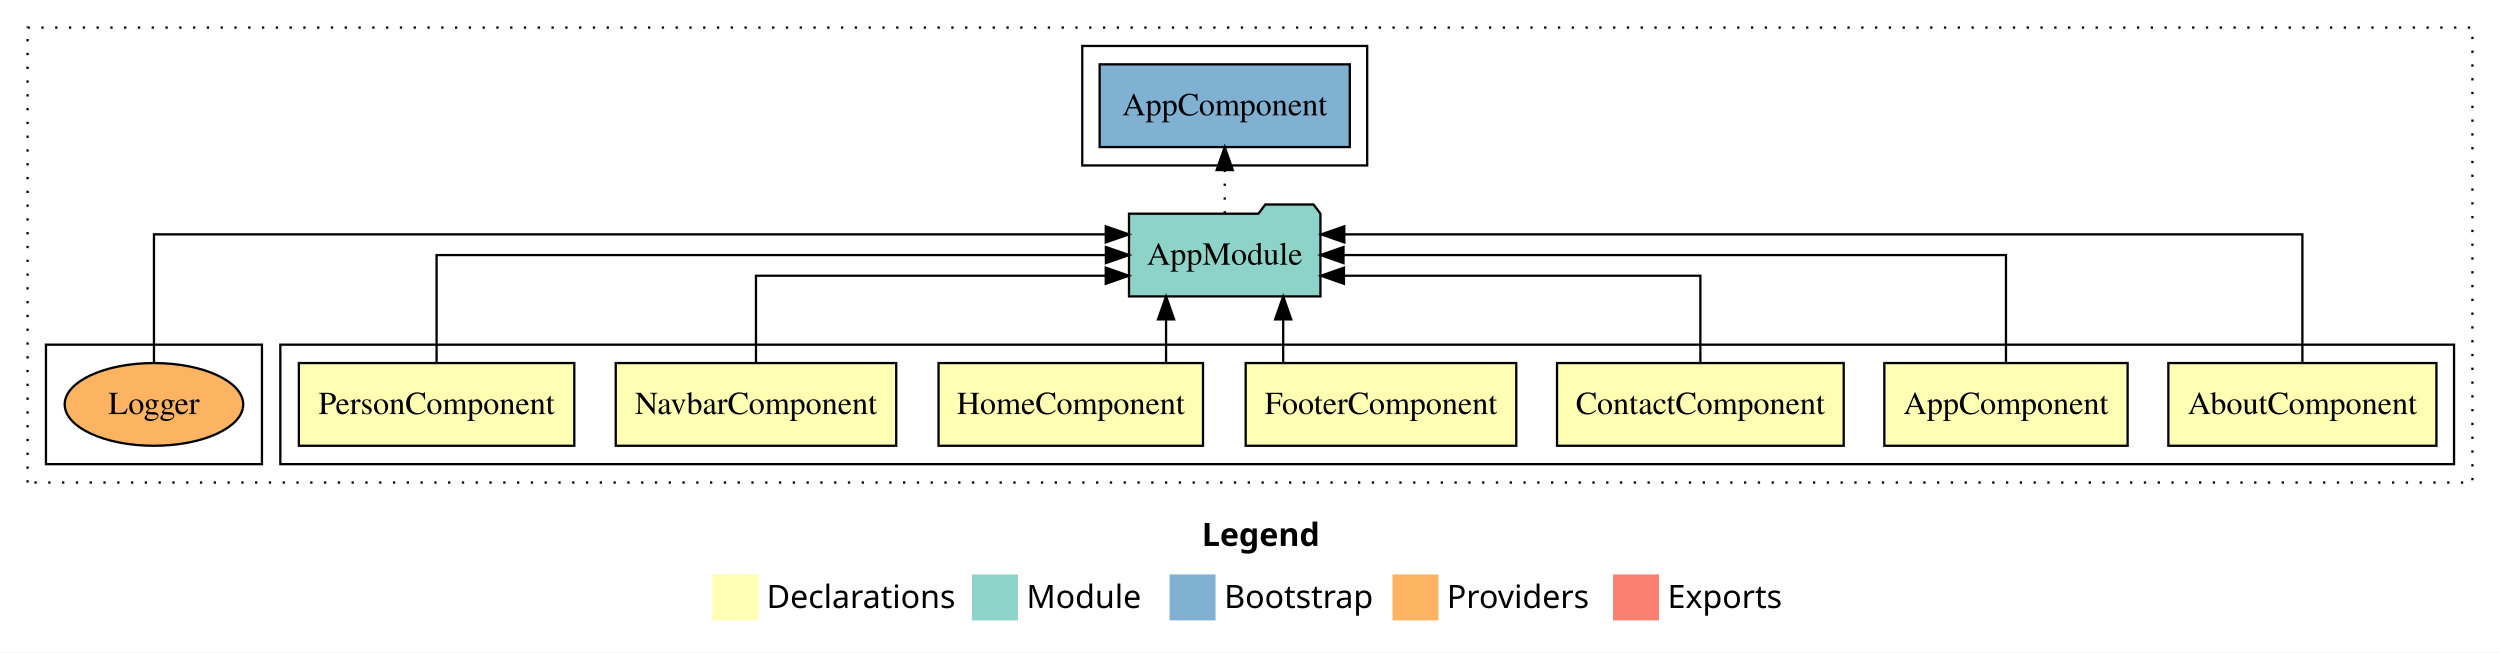
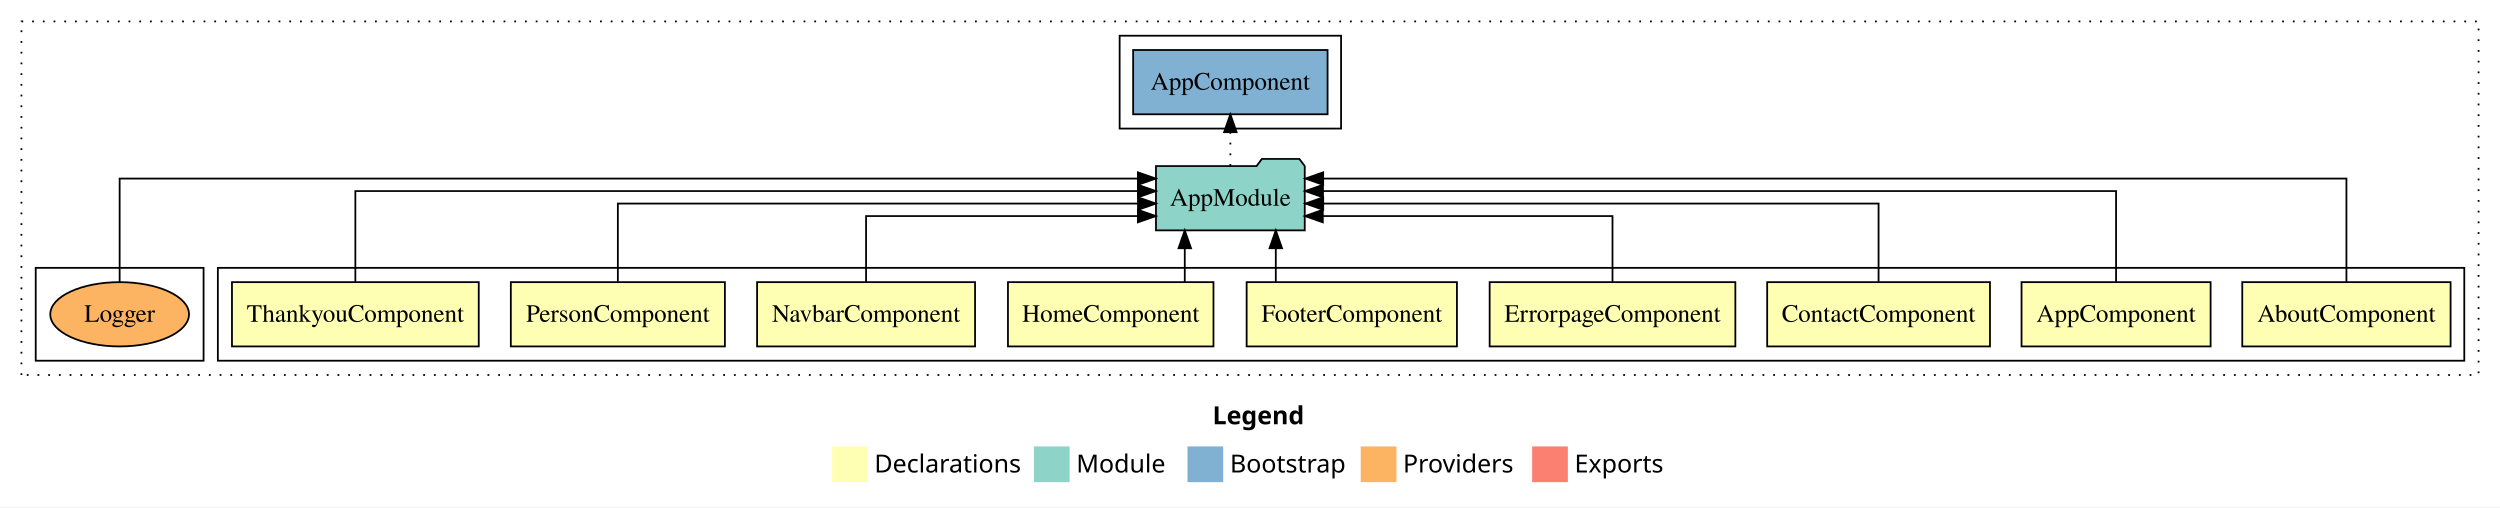
- <svg xmlns="http://www.w3.org/2000/svg" width="1088pt" height="284pt" viewBox="0.00 0.00 1088.00 284.00">
+ <svg xmlns="http://www.w3.org/2000/svg" width="1400pt" height="284pt" viewBox="0.00 0.00 1400.00 284.00">
  <g id="graph0" class="graph" transform="scale(1 1) rotate(0) translate(4 280)">
-     <polygon fill="#ffffff" stroke="transparent" points="-4,4 -4,-280 1084,-280 1084,4 -4,4" />
-     <text text-anchor="start" x="519.009" y="-42.4" font-family="sans-serif" font-weight="bold" font-size="14.00" fill="#000000">Legend</text>
-     <polygon fill="#ffffb3" stroke="transparent" points="306,-10 306,-30 326,-30 326,-10 306,-10" />
-     <text text-anchor="start" x="329.629" y="-15.4" font-family="sans-serif" font-size="14.00" fill="#000000">  Declarations</text>
-     <polygon fill="#8dd3c7" stroke="transparent" points="419,-10 419,-30 439,-30 439,-10 419,-10" />
-     <text text-anchor="start" x="442.725" y="-15.4" font-family="sans-serif" font-size="14.00" fill="#000000">  Module</text>
-     <polygon fill="#80b1d3" stroke="transparent" points="505,-10 505,-30 525,-30 525,-10 505,-10" />
-     <text text-anchor="start" x="528.781" y="-15.4" font-family="sans-serif" font-size="14.00" fill="#000000">  Bootstrap</text>
-     <polygon fill="#fdb462" stroke="transparent" points="602,-10 602,-30 622,-30 622,-10 602,-10" />
-     <text text-anchor="start" x="625.673" y="-15.4" font-family="sans-serif" font-size="14.00" fill="#000000">  Providers</text>
-     <polygon fill="#fb8072" stroke="transparent" points="698,-10 698,-30 718,-30 718,-10 698,-10" />
-     <text text-anchor="start" x="721.726" y="-15.4" font-family="sans-serif" font-size="14.00" fill="#000000">  Exports</text>
+     <polygon fill="#ffffff" stroke="transparent" points="-4,4 -4,-280 1396,-280 1396,4 -4,4" />
+     <text text-anchor="start" x="675.009" y="-42.4" font-family="sans-serif" font-weight="bold" font-size="14.00" fill="#000000">Legend</text>
+     <polygon fill="#ffffb3" stroke="transparent" points="462,-10 462,-30 482,-30 482,-10 462,-10" />
+     <text text-anchor="start" x="485.629" y="-15.4" font-family="sans-serif" font-size="14.00" fill="#000000">  Declarations</text>
+     <polygon fill="#8dd3c7" stroke="transparent" points="575,-10 575,-30 595,-30 595,-10 575,-10" />
+     <text text-anchor="start" x="598.725" y="-15.4" font-family="sans-serif" font-size="14.00" fill="#000000">  Module</text>
+     <polygon fill="#80b1d3" stroke="transparent" points="661,-10 661,-30 681,-30 681,-10 661,-10" />
+     <text text-anchor="start" x="684.781" y="-15.4" font-family="sans-serif" font-size="14.00" fill="#000000">  Bootstrap</text>
+     <polygon fill="#fdb462" stroke="transparent" points="758,-10 758,-30 778,-30 778,-10 758,-10" />
+     <text text-anchor="start" x="781.673" y="-15.4" font-family="sans-serif" font-size="14.00" fill="#000000">  Providers</text>
+     <polygon fill="#fb8072" stroke="transparent" points="854,-10 854,-30 874,-30 874,-10 854,-10" />
+     <text text-anchor="start" x="877.726" y="-15.4" font-family="sans-serif" font-size="14.00" fill="#000000">  Exports</text>
    <g id="clust1" class="cluster">
-       <polygon fill="none" stroke="#000000" stroke-dasharray="1,5" points="8,-70 8,-268 1072,-268 1072,-70 8,-70" />
+       <polygon fill="none" stroke="#000000" stroke-dasharray="1,5" points="8,-70 8,-268 1384,-268 1384,-70 8,-70" />
    </g>
    <g id="clust2" class="cluster">
-       <polygon fill="none" stroke="#000000" points="118,-78 118,-130 1064,-130 1064,-78 118,-78" />
+       <polygon fill="none" stroke="#000000" points="118,-78 118,-130 1376,-130 1376,-78 118,-78" />
    </g>
-     <g id="clust12" class="cluster">
-       <polygon fill="none" stroke="#000000" points="467,-208 467,-260 591,-260 591,-208 467,-208" />
+     <g id="clust14" class="cluster">
+       <polygon fill="none" stroke="#000000" points="623,-208 623,-260 747,-260 747,-208 623,-208" />
    </g>
-     <g id="clust13" class="cluster">
+     <g id="clust15" class="cluster">
      <polygon fill="none" stroke="#000000" points="16,-78 16,-130 110,-130 110,-78 16,-78" />
    </g>
    <g id="node1" class="node">
-       <polygon fill="#ffffb3" stroke="#000000" points="1056.33,-122 939.67,-122 939.67,-86 1056.33,-86 1056.33,-122" />
-       <text text-anchor="middle" x="998" y="-99.8" font-family="Times,serif" font-size="14.00" fill="#000000">AboutComponent</text>
+       <polygon fill="#ffffb3" stroke="#000000" points="1368.33,-122 1251.67,-122 1251.67,-86 1368.33,-86 1368.33,-122" />
+       <text text-anchor="middle" x="1310" y="-99.8" font-family="Times,serif" font-size="14.00" fill="#000000">AboutComponent</text>
+     </g>
+     <g id="node10" class="node">
+       <polygon fill="#8dd3c7" stroke="#000000" points="726.657,-187 723.657,-191 702.657,-191 699.657,-187 643.343,-187 643.343,-151 726.657,-151 726.657,-187" />
+       <text text-anchor="middle" x="685" y="-164.8" font-family="Times,serif" font-size="14.00" fill="#000000">AppModule</text>
+     </g>
+     <g id="edge1" class="edge">
+       <path fill="none" stroke="#000000" d="M1310,-122.011C1310,-144.485 1310,-180 1310,-180 1310,-180 736.979,-180 736.979,-180" />
+       <polygon fill="#000000" stroke="#000000" points="736.979,-176.5 726.979,-180 736.979,-183.5 736.979,-176.5" />
+     </g>
+     <g id="node2" class="node">
+       <polygon fill="#ffffb3" stroke="#000000" points="1233.94,-122 1128.06,-122 1128.06,-86 1233.94,-86 1233.94,-122" />
+       <text text-anchor="middle" x="1181" y="-99.8" font-family="Times,serif" font-size="14.00" fill="#000000">AppComponent</text>
+     </g>
+     <g id="edge2" class="edge">
+       <path fill="none" stroke="#000000" d="M1181,-122.129C1181,-142.572 1181,-173 1181,-173 1181,-173 736.861,-173 736.861,-173" />
+       <polygon fill="#000000" stroke="#000000" points="736.861,-169.5 726.861,-173 736.861,-176.5 736.861,-169.5" />
+     </g>
+     <g id="node3" class="node">
+       <polygon fill="#ffffb3" stroke="#000000" points="1110.38,-122 985.62,-122 985.62,-86 1110.38,-86 1110.38,-122" />
+       <text text-anchor="middle" x="1048" y="-99.8" font-family="Times,serif" font-size="14.00" fill="#000000">ContactComponent</text>
+     </g>
+     <g id="edge3" class="edge">
+       <path fill="none" stroke="#000000" d="M1048,-122.267C1048,-140.555 1048,-166 1048,-166 1048,-166 736.995,-166 736.995,-166" />
+       <polygon fill="#000000" stroke="#000000" points="736.995,-162.5 726.995,-166 736.995,-169.5 736.995,-162.5" />
+     </g>
+     <g id="node4" class="node">
+       <polygon fill="#ffffb3" stroke="#000000" points="967.796,-122 830.204,-122 830.204,-86 967.796,-86 967.796,-122" />
+       <text text-anchor="middle" x="899" y="-99.8" font-family="Times,serif" font-size="14.00" fill="#000000">ErrorpageComponent</text>
+     </g>
+     <g id="edge4" class="edge">
+       <path fill="none" stroke="#000000" d="M899,-122.009C899,-138.049 899,-159 899,-159 899,-159 736.769,-159 736.769,-159" />
+       <polygon fill="#000000" stroke="#000000" points="736.769,-155.5 726.769,-159 736.769,-162.5 736.769,-155.5" />
+     </g>
+     <g id="node5" class="node">
+       <polygon fill="#ffffb3" stroke="#000000" points="811.881,-122 694.119,-122 694.119,-86 811.881,-86 811.881,-122" />
+       <text text-anchor="middle" x="753" y="-99.8" font-family="Times,serif" font-size="14.00" fill="#000000">FooterComponent</text>
+     </g>
+     <g id="edge5" class="edge">
+       <path fill="none" stroke="#000000" d="M710.444,-122.106C710.444,-122.106 710.444,-140.991 710.444,-140.991" />
+       <polygon fill="#000000" stroke="#000000" points="706.944,-140.991 710.444,-150.991 713.944,-140.991 706.944,-140.991" />
+     </g>
+     <g id="node6" class="node">
+       <polygon fill="#ffffb3" stroke="#000000" points="675.545,-122 560.455,-122 560.455,-86 675.545,-86 675.545,-122" />
+       <text text-anchor="middle" x="618" y="-99.8" font-family="Times,serif" font-size="14.00" fill="#000000">HomeComponent</text>
+     </g>
+     <g id="edge6" class="edge">
+       <path fill="none" stroke="#000000" d="M659.472,-122.106C659.472,-122.106 659.472,-140.991 659.472,-140.991" />
+       <polygon fill="#000000" stroke="#000000" points="655.972,-140.991 659.472,-150.991 662.972,-140.991 655.972,-140.991" />
+     </g>
+     <g id="node7" class="node">
+       <polygon fill="#ffffb3" stroke="#000000" points="542.03,-122 419.97,-122 419.97,-86 542.03,-86 542.03,-122" />
+       <text text-anchor="middle" x="481" y="-99.8" font-family="Times,serif" font-size="14.00" fill="#000000">NavbarComponent</text>
+     </g>
+     <g id="edge7" class="edge">
+       <path fill="none" stroke="#000000" d="M481,-122.009C481,-138.049 481,-159 481,-159 481,-159 633.225,-159 633.225,-159" />
+       <polygon fill="#000000" stroke="#000000" points="633.225,-162.5 643.225,-159 633.225,-155.5 633.225,-162.5" />
    </g>
    <g id="node8" class="node">
-       <polygon fill="#8dd3c7" stroke="#000000" points="570.657,-187 567.657,-191 546.657,-191 543.657,-187 487.343,-187 487.343,-151 570.657,-151 570.657,-187" />
-       <text text-anchor="middle" x="529" y="-164.8" font-family="Times,serif" font-size="14.00" fill="#000000">AppModule</text>
+       <polygon fill="#ffffb3" stroke="#000000" points="401.936,-122 282.064,-122 282.064,-86 401.936,-86 401.936,-122" />
+       <text text-anchor="middle" x="342" y="-99.8" font-family="Times,serif" font-size="14.00" fill="#000000">PersonComponent</text>
    </g>
-     <g id="edge1" class="edge">
-       <path fill="none" stroke="#000000" d="M998,-122.292C998,-144.206 998,-178 998,-178 998,-178 581.033,-178 581.033,-178" />
-       <polygon fill="#000000" stroke="#000000" points="581.033,-174.5 571.033,-178 581.033,-181.5 581.033,-174.5" />
-     </g>
-     <g id="node2" class="node">
-       <polygon fill="#ffffb3" stroke="#000000" points="921.94,-122 816.06,-122 816.06,-86 921.94,-86 921.94,-122" />
-       <text text-anchor="middle" x="869" y="-99.8" font-family="Times,serif" font-size="14.00" fill="#000000">AppComponent</text>
-     </g>
-     <g id="edge2" class="edge">
-       <path fill="none" stroke="#000000" d="M869,-122.106C869,-141.339 869,-169 869,-169 869,-169 580.691,-169 580.691,-169" />
-       <polygon fill="#000000" stroke="#000000" points="580.691,-165.5 570.691,-169 580.691,-172.5 580.691,-165.5" />
-     </g>
-     <g id="node3" class="node">
-       <polygon fill="#ffffb3" stroke="#000000" points="798.38,-122 673.62,-122 673.62,-86 798.38,-86 798.38,-122" />
-       <text text-anchor="middle" x="736" y="-99.8" font-family="Times,serif" font-size="14.00" fill="#000000">ContactComponent</text>
-     </g>
-     <g id="edge3" class="edge">
-       <path fill="none" stroke="#000000" d="M736,-122.027C736,-138.398 736,-160 736,-160 736,-160 580.889,-160 580.889,-160" />
-       <polygon fill="#000000" stroke="#000000" points="580.89,-156.5 570.889,-160 580.889,-163.5 580.89,-156.5" />
-     </g>
-     <g id="node4" class="node">
-       <polygon fill="#ffffb3" stroke="#000000" points="655.881,-122 538.119,-122 538.119,-86 655.881,-86 655.881,-122" />
-       <text text-anchor="middle" x="597" y="-99.8" font-family="Times,serif" font-size="14.00" fill="#000000">FooterComponent</text>
-     </g>
-     <g id="edge4" class="edge">
-       <path fill="none" stroke="#000000" d="M554.444,-122.106C554.444,-122.106 554.444,-140.991 554.444,-140.991" />
-       <polygon fill="#000000" stroke="#000000" points="550.944,-140.991 554.444,-150.991 557.944,-140.991 550.944,-140.991" />
-     </g>
-     <g id="node5" class="node">
-       <polygon fill="#ffffb3" stroke="#000000" points="519.545,-122 404.455,-122 404.455,-86 519.545,-86 519.545,-122" />
-       <text text-anchor="middle" x="462" y="-99.8" font-family="Times,serif" font-size="14.00" fill="#000000">HomeComponent</text>
-     </g>
-     <g id="edge5" class="edge">
-       <path fill="none" stroke="#000000" d="M503.472,-122.106C503.472,-122.106 503.472,-140.991 503.472,-140.991" />
-       <polygon fill="#000000" stroke="#000000" points="499.972,-140.991 503.472,-150.991 506.972,-140.991 499.972,-140.991" />
-     </g>
-     <g id="node6" class="node">
-       <polygon fill="#ffffb3" stroke="#000000" points="386.03,-122 263.97,-122 263.97,-86 386.03,-86 386.03,-122" />
-       <text text-anchor="middle" x="325" y="-99.8" font-family="Times,serif" font-size="14.00" fill="#000000">NavbarComponent</text>
-     </g>
-     <g id="edge6" class="edge">
-       <path fill="none" stroke="#000000" d="M325,-122.027C325,-138.398 325,-160 325,-160 325,-160 477.225,-160 477.225,-160" />
-       <polygon fill="#000000" stroke="#000000" points="477.225,-163.5 487.225,-160 477.225,-156.5 477.225,-163.5" />
-     </g>
-     <g id="node7" class="node">
-       <polygon fill="#ffffb3" stroke="#000000" points="245.936,-122 126.064,-122 126.064,-86 245.936,-86 245.936,-122" />
-       <text text-anchor="middle" x="186" y="-99.8" font-family="Times,serif" font-size="14.00" fill="#000000">PersonComponent</text>
-     </g>
-     <g id="edge7" class="edge">
-       <path fill="none" stroke="#000000" d="M186,-122.106C186,-141.339 186,-169 186,-169 186,-169 477.284,-169 477.284,-169" />
-       <polygon fill="#000000" stroke="#000000" points="477.284,-172.5 487.284,-169 477.284,-165.5 477.284,-172.5" />
+     <g id="edge8" class="edge">
+       <path fill="none" stroke="#000000" d="M342,-122.267C342,-140.555 342,-166 342,-166 342,-166 633.284,-166 633.284,-166" />
+       <polygon fill="#000000" stroke="#000000" points="633.284,-169.5 643.284,-166 633.284,-162.5 633.284,-169.5" />
    </g>
    <g id="node9" class="node">
-       <polygon fill="#80b1d3" stroke="#000000" points="583.439,-252 474.561,-252 474.561,-216 583.439,-216 583.439,-252" />
-       <text text-anchor="middle" x="529" y="-229.8" font-family="Times,serif" font-size="14.00" fill="#000000">AppComponent </text>
+       <polygon fill="#ffffb3" stroke="#000000" points="264.1,-122 125.9,-122 125.9,-86 264.1,-86 264.1,-122" />
+       <text text-anchor="middle" x="195" y="-99.8" font-family="Times,serif" font-size="14.00" fill="#000000">ThankyouComponent</text>
    </g>
-     <g id="edge8" class="edge">
-       <path fill="none" stroke="#000000" stroke-dasharray="1,5" d="M529,-187.106C529,-187.106 529,-205.991 529,-205.991" />
-       <polygon fill="#000000" stroke="#000000" points="525.5,-205.991 529,-215.991 532.5,-205.991 525.5,-205.991" />
+     <g id="edge9" class="edge">
+       <path fill="none" stroke="#000000" d="M195,-122.129C195,-142.572 195,-173 195,-173 195,-173 633.223,-173 633.223,-173" />
+       <polygon fill="#000000" stroke="#000000" points="633.223,-176.5 643.223,-173 633.223,-169.5 633.223,-176.5" />
    </g>
-     <g id="node10" class="node">
+     <g id="node11" class="node">
+       <polygon fill="#80b1d3" stroke="#000000" points="739.439,-252 630.561,-252 630.561,-216 739.439,-216 739.439,-252" />
+       <text text-anchor="middle" x="685" y="-229.8" font-family="Times,serif" font-size="14.00" fill="#000000">AppComponent </text>
+     </g>
+     <g id="edge10" class="edge">
+       <path fill="none" stroke="#000000" stroke-dasharray="1,5" d="M685,-187.106C685,-187.106 685,-205.991 685,-205.991" />
+       <polygon fill="#000000" stroke="#000000" points="681.5,-205.991 685,-215.991 688.5,-205.991 681.5,-205.991" />
+     </g>
+     <g id="node12" class="node">
      <ellipse fill="#fdb462" stroke="#000000" cx="63" cy="-104" rx="38.846" ry="18" />
      <text text-anchor="middle" x="63" y="-99.8" font-family="Times,serif" font-size="14.00" fill="#000000">Logger</text>
    </g>
-     <g id="edge9" class="edge">
-       <path fill="none" stroke="#000000" d="M63,-122.292C63,-144.206 63,-178 63,-178 63,-178 477.236,-178 477.236,-178" />
-       <polygon fill="#000000" stroke="#000000" points="477.236,-181.5 487.236,-178 477.236,-174.5 477.236,-181.5" />
+     <g id="edge11" class="edge">
+       <path fill="none" stroke="#000000" d="M63,-122.011C63,-144.485 63,-180 63,-180 63,-180 633.223,-180 633.223,-180" />
+       <polygon fill="#000000" stroke="#000000" points="633.223,-183.5 643.223,-180 633.223,-176.5 633.223,-183.5" />
    </g>
  </g>
</svg>
